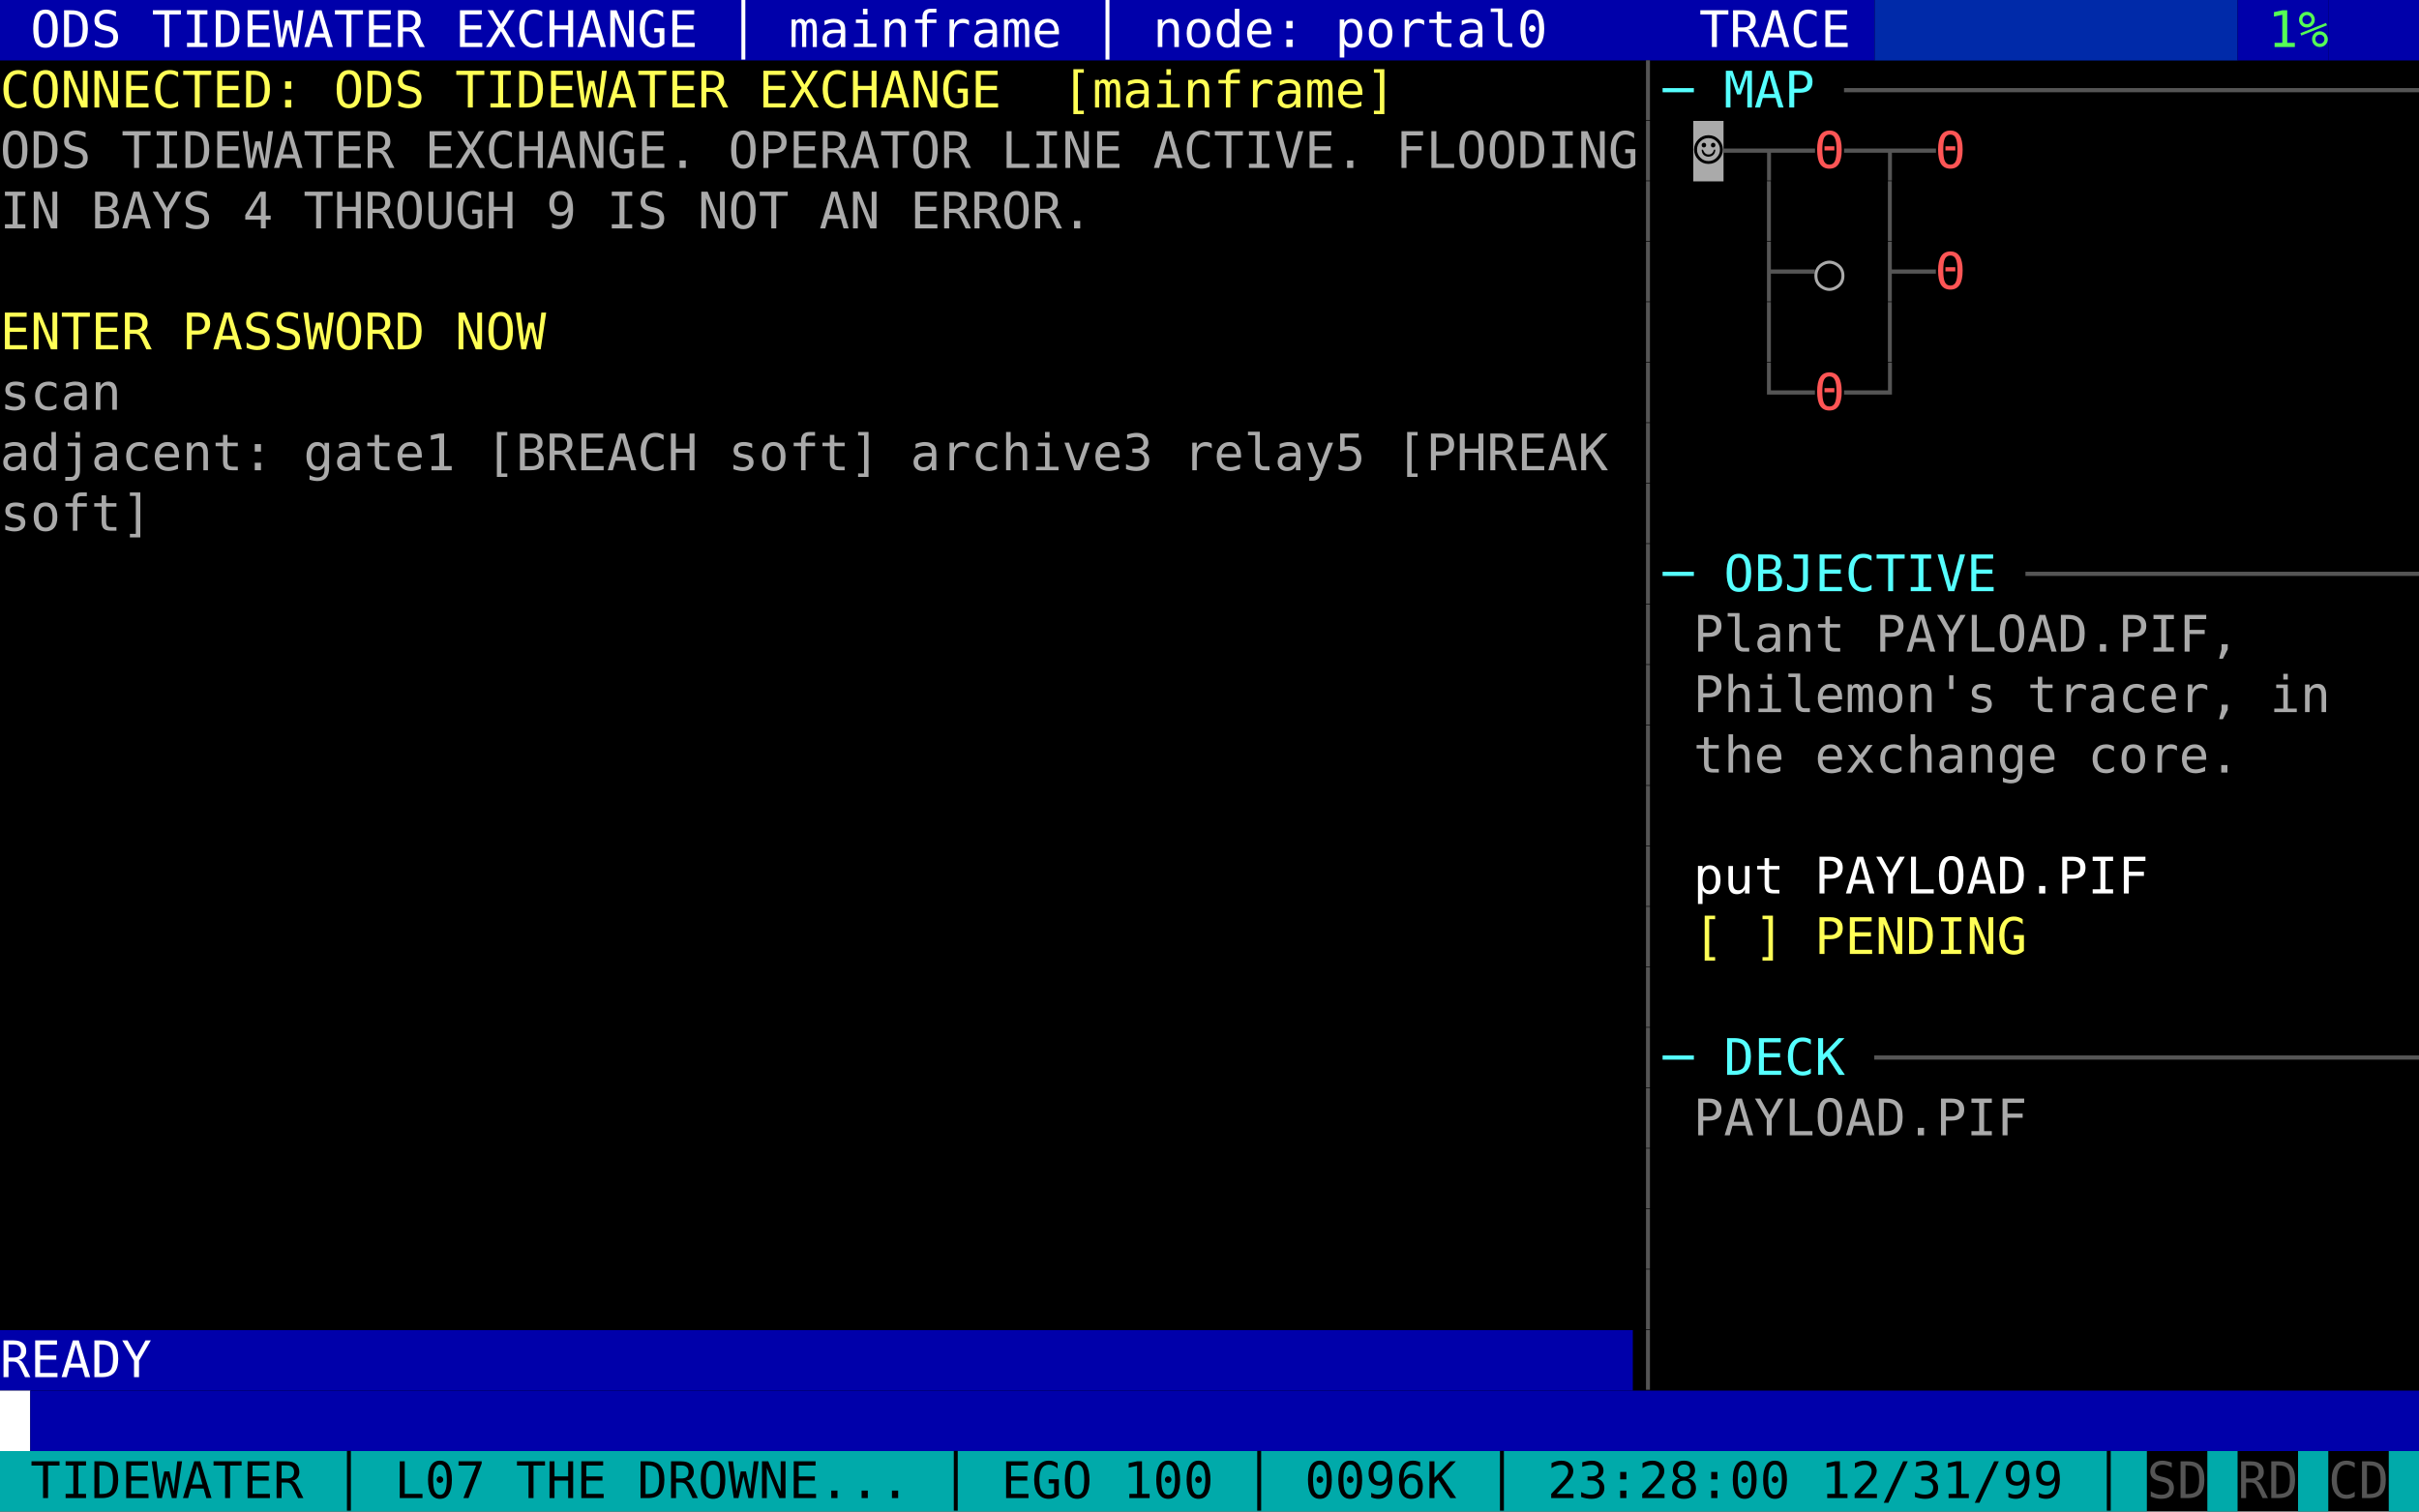
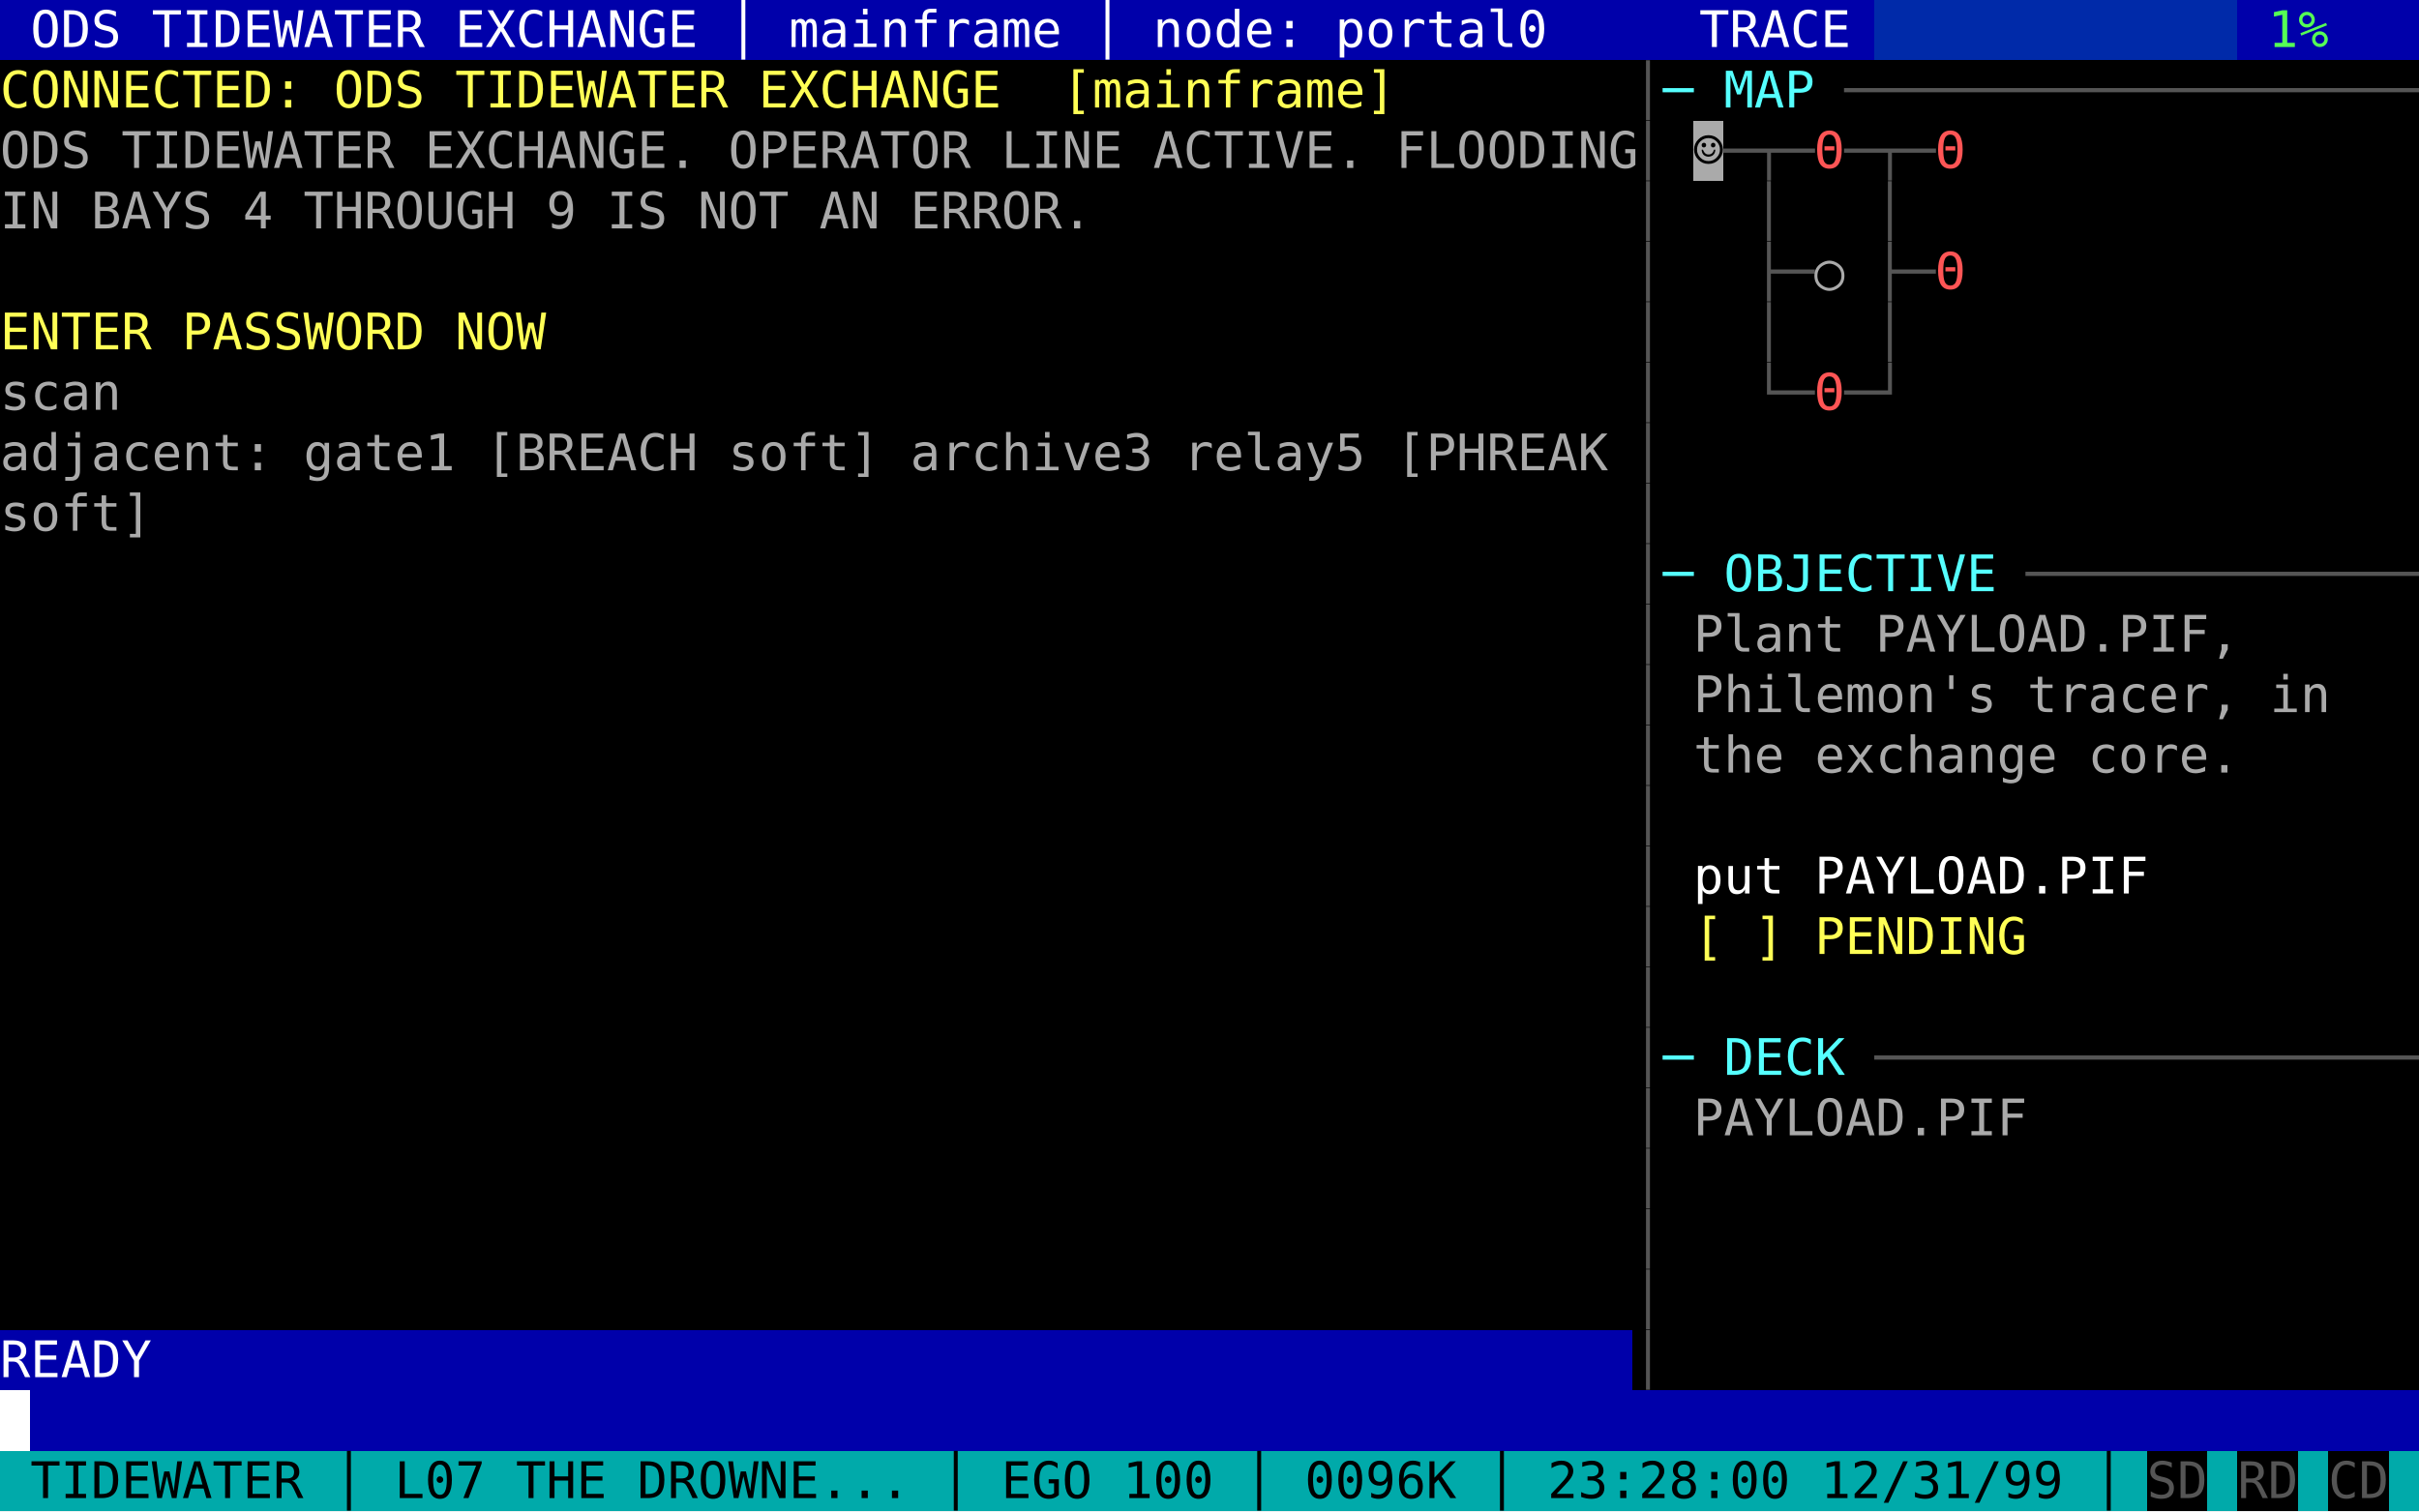
- <svg xmlns="http://www.w3.org/2000/svg" width="720" height="450" viewBox="0 0 720 450" font-family="Menlo, Consolas, 'DejaVu Sans Mono', monospace" font-size="15" style="white-space:pre">
+ <svg xmlns="http://www.w3.org/2000/svg" width="720" height="450" viewBox="0 0 720 450" font-family="Menlo, Consolas, 'DejaVu Sans Mono', monospace" font-size="15" shape-rendering="crispEdges" style="white-space:pre">
  <rect x="0" y="0" width="720" height="450" fill="#000000" />
  <rect x="0" y="0" width="558" height="18" fill="#0000aa" />
  <text x="0" y="14" fill="#ffffff" textLength="558" lengthAdjust="spacingAndGlyphs" xml:space="preserve"> ODS TIDEWATER EXCHANGE │ mainframe │ node: portal0     TRACE </text>
  <rect x="558" y="0" width="108" height="18" fill="#0000aa" />
  <rect x="558" y="0" width="108" height="18" fill="#00aaaa" fill-opacity="0.25" />
  <rect x="666" y="0" width="27" height="18" fill="#0000aa" />
  <text x="666" y="14" fill="#55ff55" textLength="27" lengthAdjust="spacingAndGlyphs" xml:space="preserve"> 1%</text>
  <rect x="693" y="0" width="27" height="18" fill="#0000aa" />
  <text x="0" y="32" fill="#ffff55" textLength="414" lengthAdjust="spacingAndGlyphs" xml:space="preserve">CONNECTED: ODS TIDEWATER EXCHANGE  [mainframe]</text>
  <text x="486" y="32" fill="#555555" textLength="9" lengthAdjust="spacingAndGlyphs" xml:space="preserve">│</text>
  <text x="495" y="32" fill="#55ffff" textLength="54" lengthAdjust="spacingAndGlyphs" xml:space="preserve">─ MAP </text>
  <text x="549" y="32" fill="#555555" textLength="171" lengthAdjust="spacingAndGlyphs" xml:space="preserve">───────────────────</text>
  <text x="0" y="50" fill="#aaaaaa" textLength="486" lengthAdjust="spacingAndGlyphs" xml:space="preserve">ODS TIDEWATER EXCHANGE. OPERATOR LINE ACTIVE. FLOODING</text>
  <text x="486" y="50" fill="#555555" textLength="9" lengthAdjust="spacingAndGlyphs" xml:space="preserve">│</text>
  <rect x="504" y="36" width="9" height="18" fill="#aaaaaa" />
  <text x="504" y="50" fill="#000000" textLength="9" lengthAdjust="spacingAndGlyphs" xml:space="preserve">☺</text>
  <text x="513" y="50" fill="#555555" textLength="27" lengthAdjust="spacingAndGlyphs" xml:space="preserve">─┬─</text>
  <text x="540" y="50" fill="#ff5555" textLength="9" lengthAdjust="spacingAndGlyphs" xml:space="preserve">Θ</text>
  <text x="549" y="50" fill="#555555" textLength="27" lengthAdjust="spacingAndGlyphs" xml:space="preserve">─┬─</text>
  <text x="576" y="50" fill="#ff5555" textLength="9" lengthAdjust="spacingAndGlyphs" xml:space="preserve">Θ</text>
  <text x="0" y="68" fill="#aaaaaa" textLength="486" lengthAdjust="spacingAndGlyphs" xml:space="preserve">IN BAYS 4 THROUGH 9 IS NOT AN ERROR.                  </text>
  <text x="486" y="68" fill="#555555" textLength="9" lengthAdjust="spacingAndGlyphs" xml:space="preserve">│</text>
  <text x="522" y="68" fill="#555555" textLength="9" lengthAdjust="spacingAndGlyphs" xml:space="preserve">│</text>
  <text x="558" y="68" fill="#555555" textLength="9" lengthAdjust="spacingAndGlyphs" xml:space="preserve">│</text>
  <text x="486" y="86" fill="#555555" textLength="9" lengthAdjust="spacingAndGlyphs" xml:space="preserve">│</text>
  <text x="522" y="86" fill="#555555" textLength="18" lengthAdjust="spacingAndGlyphs" xml:space="preserve">├─</text>
  <text x="540" y="86" fill="#aaaaaa" textLength="18" lengthAdjust="spacingAndGlyphs" xml:space="preserve">○ </text>
  <text x="558" y="86" fill="#555555" textLength="18" lengthAdjust="spacingAndGlyphs" xml:space="preserve">├─</text>
  <text x="576" y="86" fill="#ff5555" textLength="9" lengthAdjust="spacingAndGlyphs" xml:space="preserve">Θ</text>
  <text x="0" y="104" fill="#ffff55" textLength="162" lengthAdjust="spacingAndGlyphs" xml:space="preserve">ENTER PASSWORD NOW</text>
  <text x="486" y="104" fill="#555555" textLength="9" lengthAdjust="spacingAndGlyphs" xml:space="preserve">│</text>
  <text x="522" y="104" fill="#555555" textLength="9" lengthAdjust="spacingAndGlyphs" xml:space="preserve">│</text>
  <text x="558" y="104" fill="#555555" textLength="9" lengthAdjust="spacingAndGlyphs" xml:space="preserve">│</text>
  <text x="0" y="122" fill="#aaaaaa" textLength="486" lengthAdjust="spacingAndGlyphs" xml:space="preserve">scan                                                  </text>
  <text x="486" y="122" fill="#555555" textLength="9" lengthAdjust="spacingAndGlyphs" xml:space="preserve">│</text>
  <text x="522" y="122" fill="#555555" textLength="18" lengthAdjust="spacingAndGlyphs" xml:space="preserve">└─</text>
  <text x="540" y="122" fill="#ff5555" textLength="9" lengthAdjust="spacingAndGlyphs" xml:space="preserve">Θ</text>
  <text x="549" y="122" fill="#555555" textLength="18" lengthAdjust="spacingAndGlyphs" xml:space="preserve">─┘</text>
  <text x="0" y="140" fill="#aaaaaa" textLength="486" lengthAdjust="spacingAndGlyphs" xml:space="preserve">adjacent: gate1 [BREACH soft] archive3 relay5 [PHREAK </text>
  <text x="486" y="140" fill="#555555" textLength="9" lengthAdjust="spacingAndGlyphs" xml:space="preserve">│</text>
  <text x="0" y="158" fill="#aaaaaa" textLength="486" lengthAdjust="spacingAndGlyphs" xml:space="preserve">soft]                                                 </text>
  <text x="486" y="158" fill="#555555" textLength="9" lengthAdjust="spacingAndGlyphs" xml:space="preserve">│</text>
  <text x="486" y="176" fill="#555555" textLength="9" lengthAdjust="spacingAndGlyphs" xml:space="preserve">│</text>
  <text x="495" y="176" fill="#55ffff" textLength="108" lengthAdjust="spacingAndGlyphs" xml:space="preserve">─ OBJECTIVE </text>
  <text x="603" y="176" fill="#555555" textLength="117" lengthAdjust="spacingAndGlyphs" xml:space="preserve">─────────────</text>
  <text x="486" y="194" fill="#555555" textLength="9" lengthAdjust="spacingAndGlyphs" xml:space="preserve">│</text>
  <text x="495" y="194" fill="#aaaaaa" textLength="225" lengthAdjust="spacingAndGlyphs" xml:space="preserve"> Plant PAYLOAD.PIF,      </text>
  <text x="486" y="212" fill="#555555" textLength="9" lengthAdjust="spacingAndGlyphs" xml:space="preserve">│</text>
  <text x="495" y="212" fill="#aaaaaa" textLength="225" lengthAdjust="spacingAndGlyphs" xml:space="preserve"> Philemon's tracer, in   </text>
  <text x="486" y="230" fill="#555555" textLength="9" lengthAdjust="spacingAndGlyphs" xml:space="preserve">│</text>
  <text x="495" y="230" fill="#aaaaaa" textLength="225" lengthAdjust="spacingAndGlyphs" xml:space="preserve"> the exchange core.      </text>
  <text x="486" y="248" fill="#555555" textLength="9" lengthAdjust="spacingAndGlyphs" xml:space="preserve">│</text>
  <text x="486" y="266" fill="#555555" textLength="9" lengthAdjust="spacingAndGlyphs" xml:space="preserve">│</text>
  <text x="504" y="266" fill="#ffffff" textLength="135" lengthAdjust="spacingAndGlyphs" xml:space="preserve">put PAYLOAD.PIF</text>
  <text x="486" y="284" fill="#555555" textLength="9" lengthAdjust="spacingAndGlyphs" xml:space="preserve">│</text>
  <text x="504" y="284" fill="#ffff55" textLength="99" lengthAdjust="spacingAndGlyphs" xml:space="preserve">[ ] PENDING</text>
  <text x="486" y="302" fill="#555555" textLength="9" lengthAdjust="spacingAndGlyphs" xml:space="preserve">│</text>
  <text x="486" y="320" fill="#555555" textLength="9" lengthAdjust="spacingAndGlyphs" xml:space="preserve">│</text>
  <text x="495" y="320" fill="#55ffff" textLength="63" lengthAdjust="spacingAndGlyphs" xml:space="preserve">─ DECK </text>
  <text x="558" y="320" fill="#555555" textLength="162" lengthAdjust="spacingAndGlyphs" xml:space="preserve">──────────────────</text>
  <text x="486" y="338" fill="#555555" textLength="9" lengthAdjust="spacingAndGlyphs" xml:space="preserve">│</text>
  <text x="495" y="338" fill="#aaaaaa" textLength="225" lengthAdjust="spacingAndGlyphs" xml:space="preserve"> PAYLOAD.PIF             </text>
  <text x="486" y="356" fill="#555555" textLength="9" lengthAdjust="spacingAndGlyphs" xml:space="preserve">│</text>
  <text x="486" y="374" fill="#555555" textLength="9" lengthAdjust="spacingAndGlyphs" xml:space="preserve">│</text>
  <text x="486" y="392" fill="#555555" textLength="9" lengthAdjust="spacingAndGlyphs" xml:space="preserve">│</text>
  <rect x="0" y="396" width="486" height="18" fill="#0000aa" />
  <text x="0" y="410" fill="#ffffff" textLength="486" lengthAdjust="spacingAndGlyphs" xml:space="preserve">READY                                                 </text>
  <text x="486" y="410" fill="#555555" textLength="9" lengthAdjust="spacingAndGlyphs" xml:space="preserve">│</text>
  <rect x="0" y="414" width="9" height="18" fill="#ffffff" />
  <rect x="9" y="414" width="711" height="18" fill="#0000aa" />
  <rect x="0" y="432" width="639" height="18" fill="#00aaaa" />
  <text x="0" y="446" fill="#000000" textLength="639" lengthAdjust="spacingAndGlyphs" xml:space="preserve"> TIDEWATER │ L07 THE DROWNE... │ EGO 100 │ 0096K │ 23:28:00 12/31/99 │ </text>
  <text x="639" y="446" fill="#555555" textLength="18" lengthAdjust="spacingAndGlyphs" xml:space="preserve">SD</text>
  <rect x="657" y="432" width="9" height="18" fill="#00aaaa" />
  <text x="666" y="446" fill="#555555" textLength="18" lengthAdjust="spacingAndGlyphs" xml:space="preserve">RD</text>
  <rect x="684" y="432" width="9" height="18" fill="#00aaaa" />
  <text x="693" y="446" fill="#555555" textLength="18" lengthAdjust="spacingAndGlyphs" xml:space="preserve">CD</text>
  <rect x="711" y="432" width="9" height="18" fill="#00aaaa" />
</svg>
